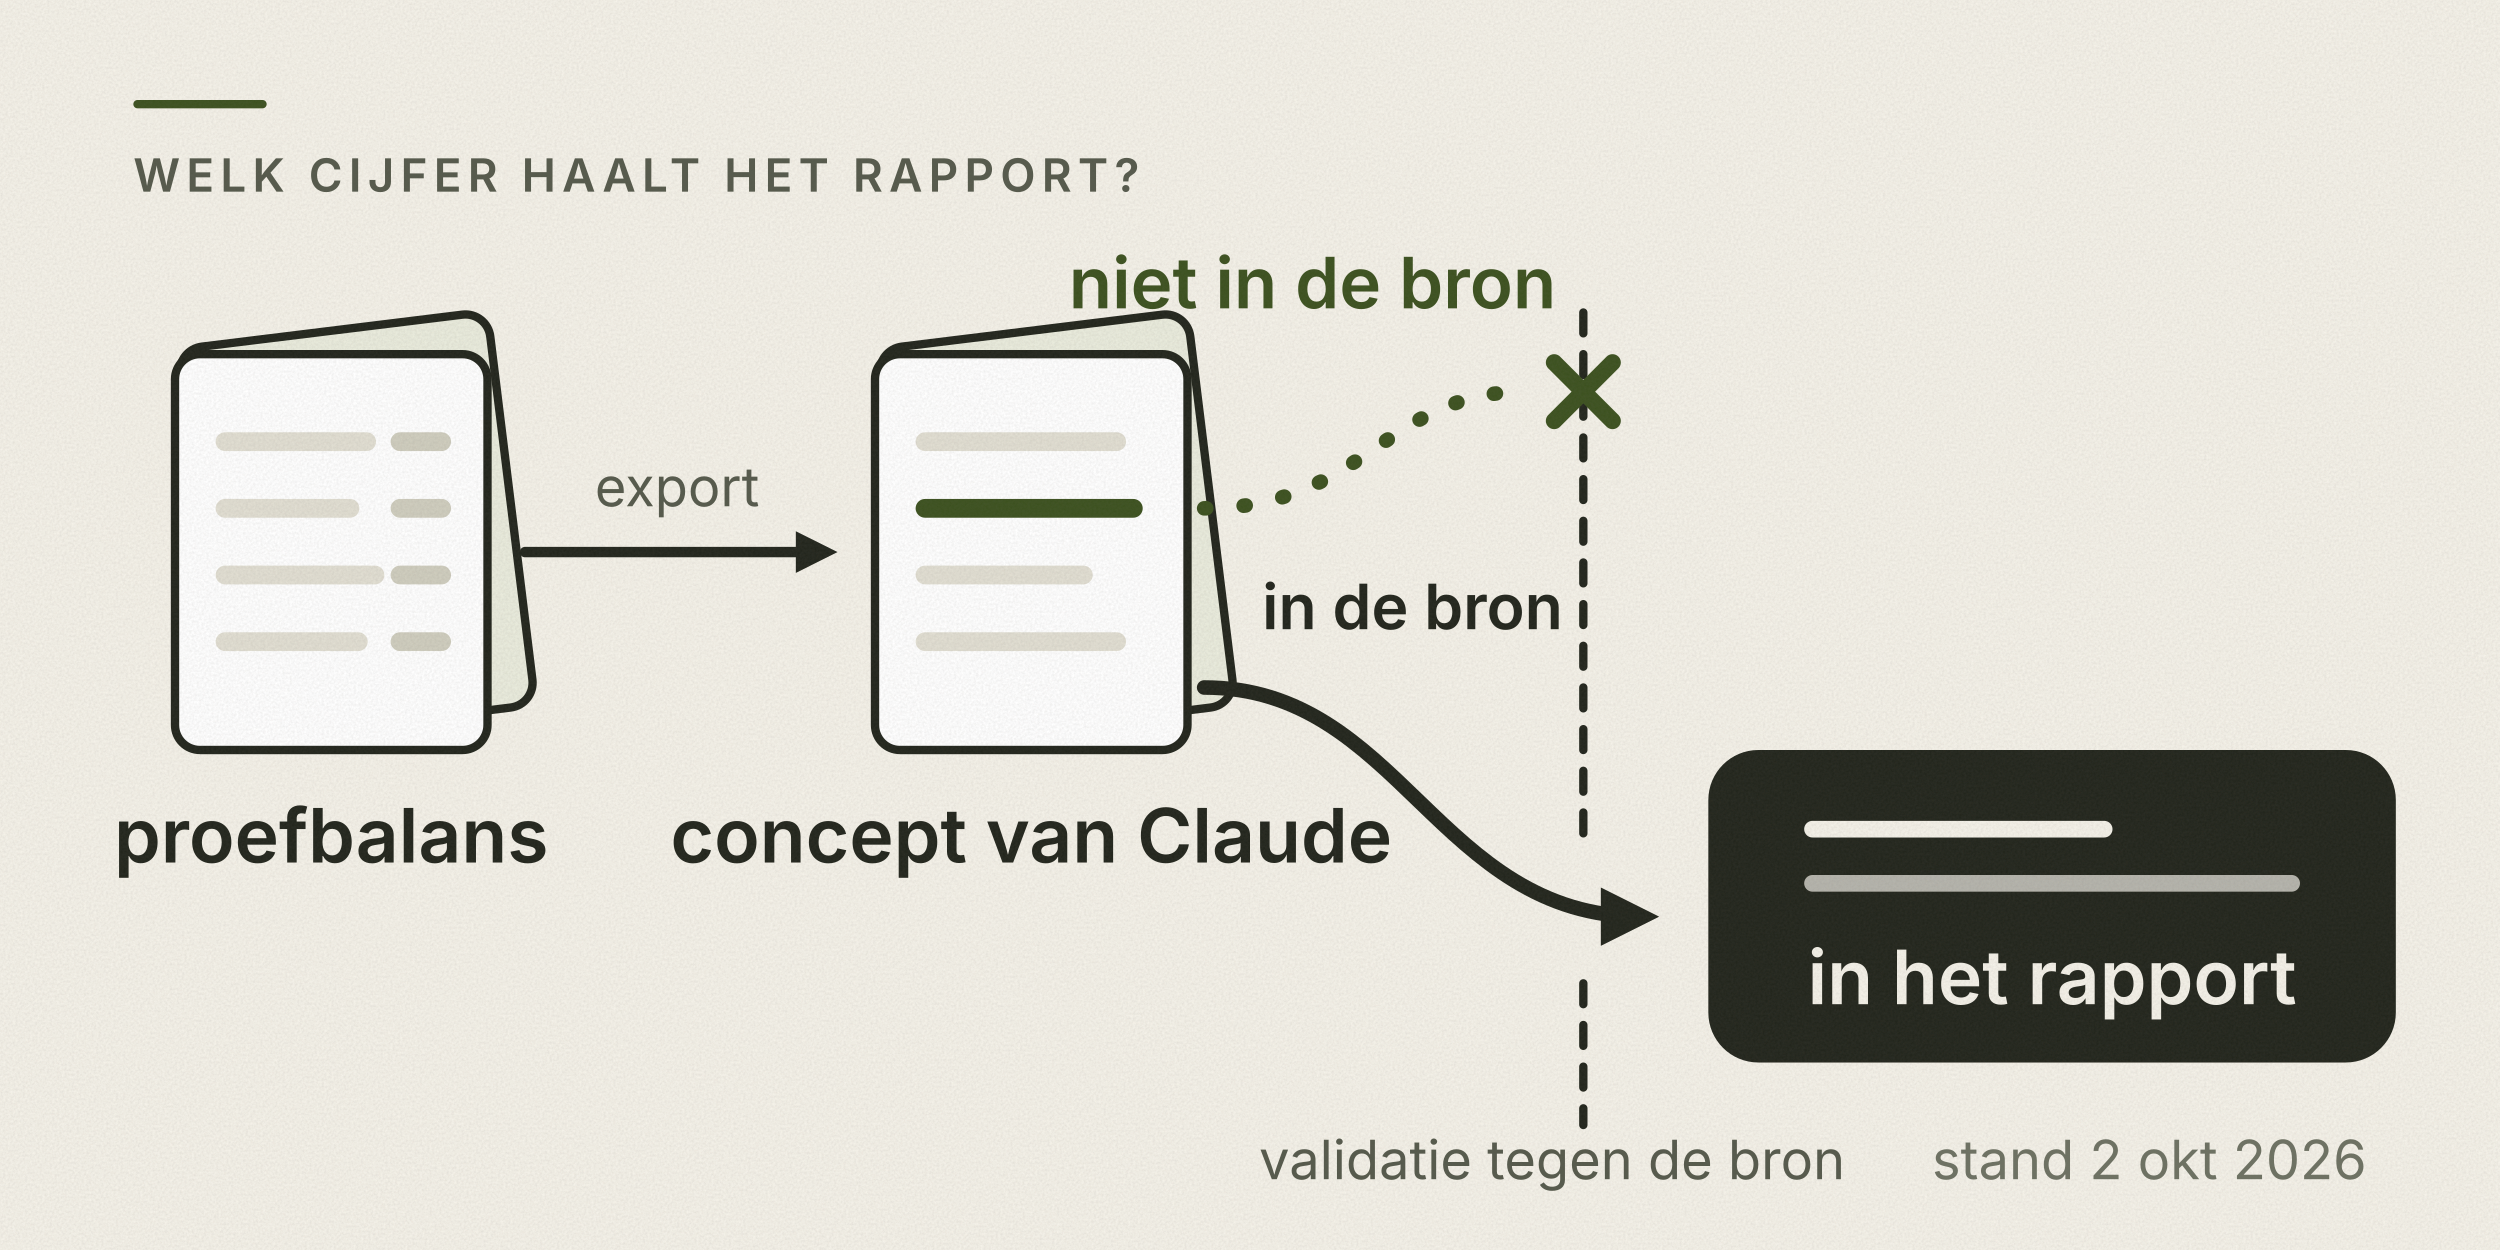
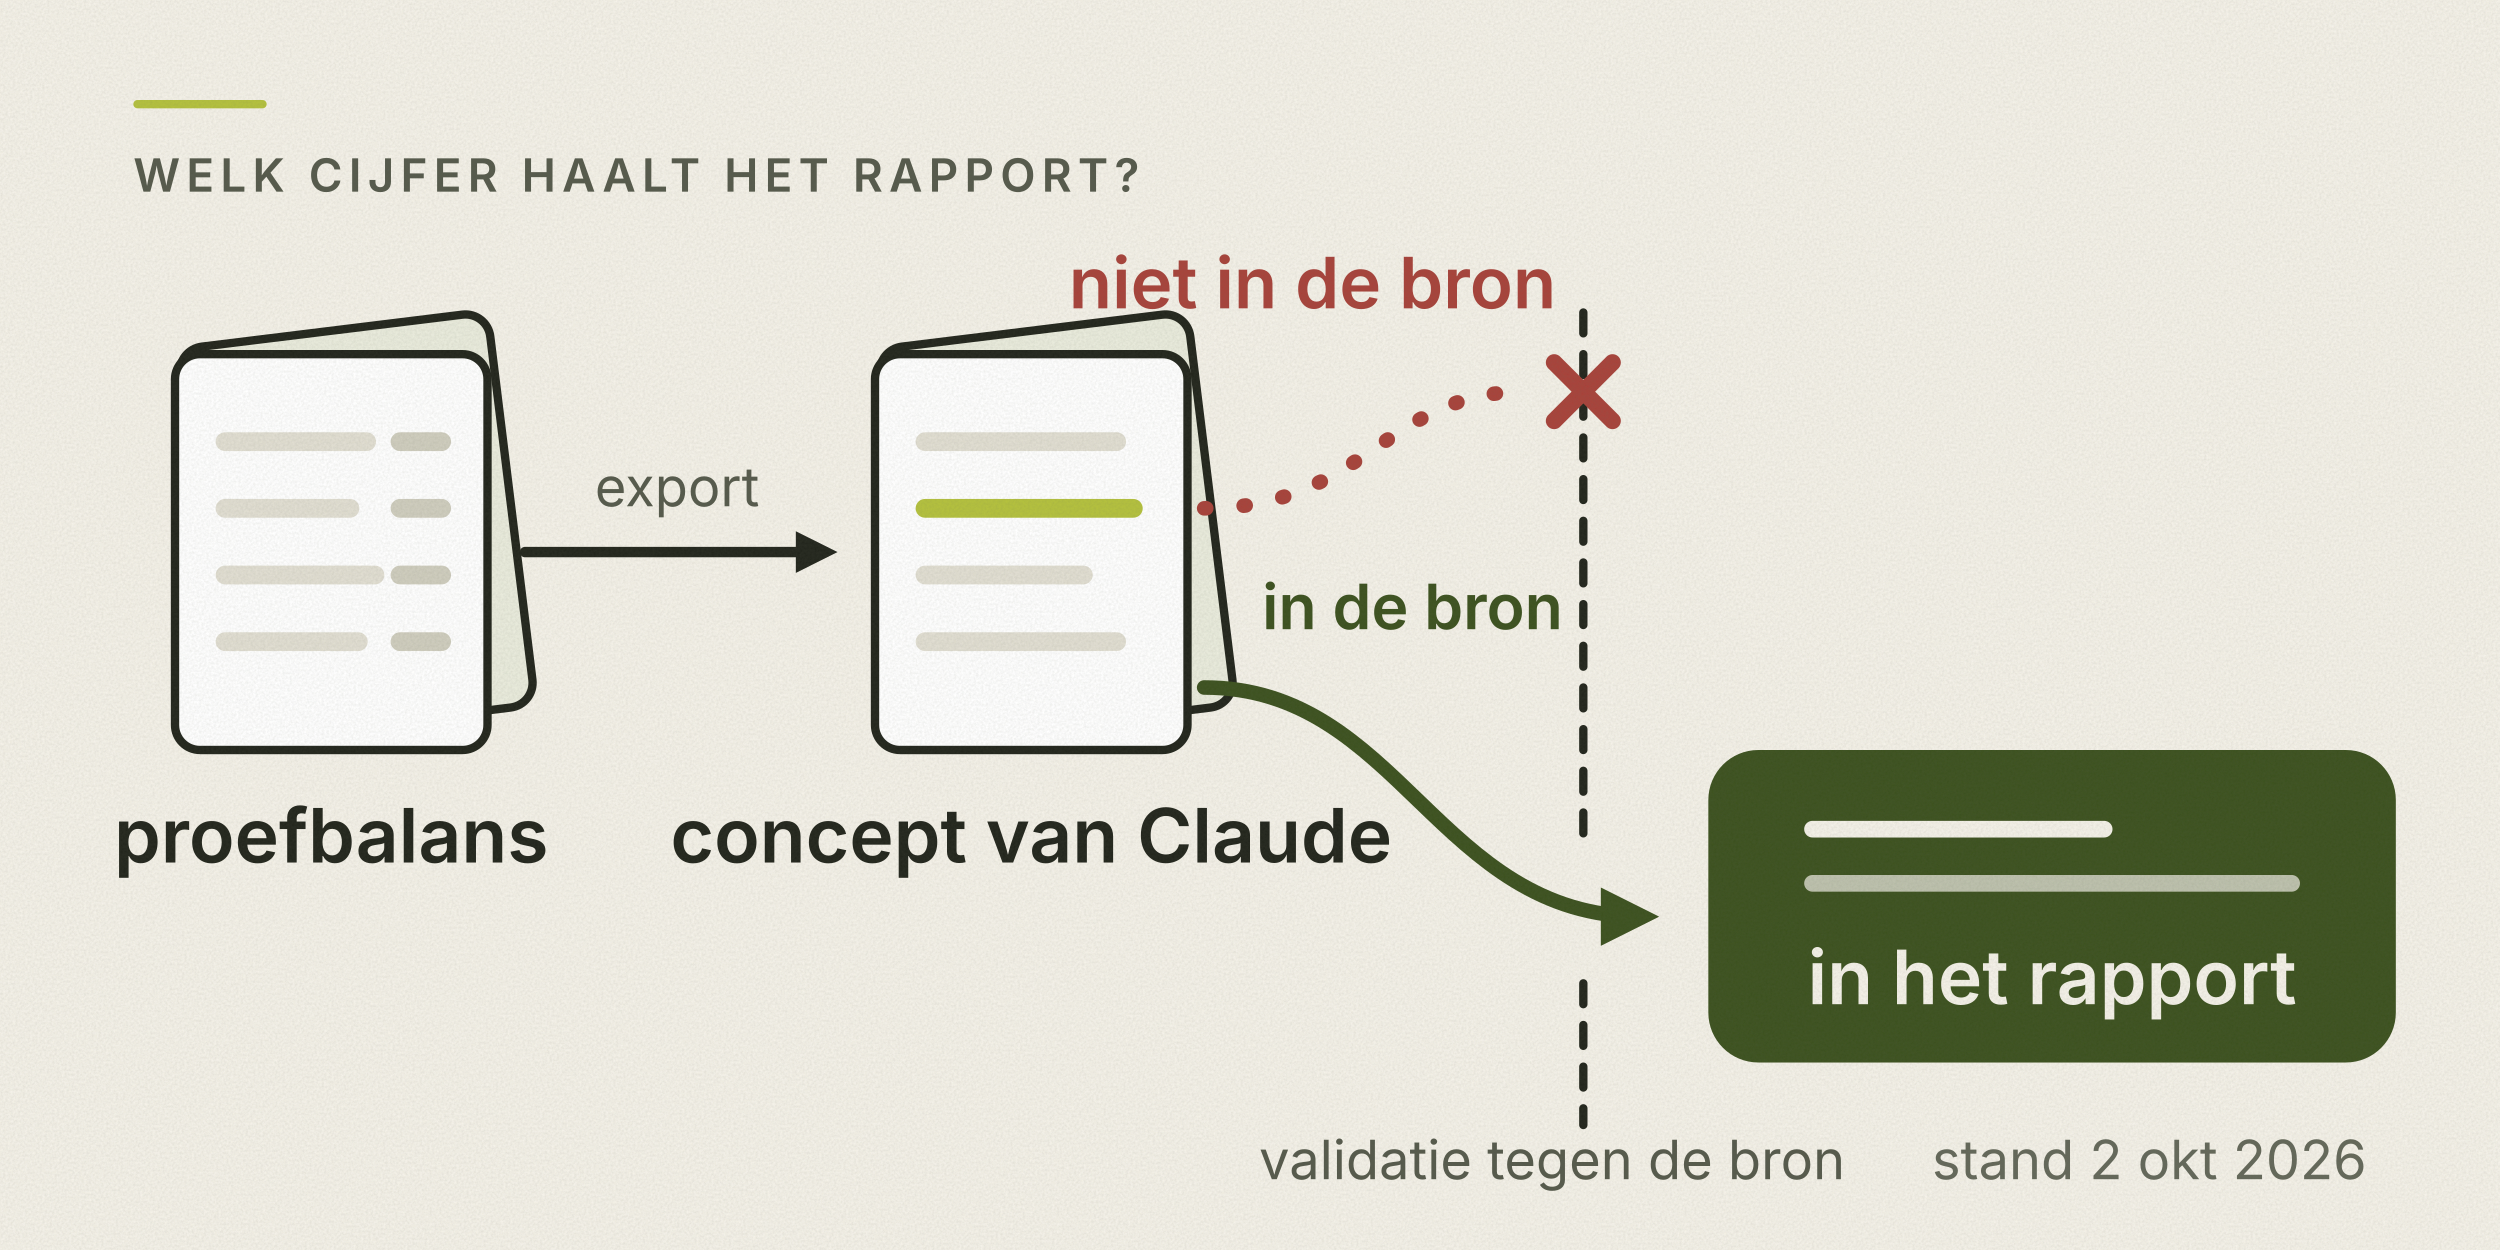
<svg xmlns="http://www.w3.org/2000/svg" viewBox="0 0 1200 600" role="img" aria-label="Claude maakt van de proefbalans een conceptrapportage; bij de validatie tegen de bron wordt een cijfer dat niet in de bron staat tegengehouden, de rest komt in het rapport" font-family="Inter, system-ui, sans-serif" fill="#23261D">
  <defs>
    <filter id="acc-g" x="0" y="0" width="100%" height="100%">
      <feTurbulence type="fractalNoise" baseFrequency=".85" numOctaves="2" stitchTiles="stitch" />
-       <feColorMatrix values="0 0 0 0 .16  0 0 0 0 .15  0 0 0 0 .14  .16 0 0 0 -.03" />
+       <feColorMatrix values="0 0 0 0 .14  0 0 0 0 .15  0 0 0 0 .11  .16 0 0 0 -.03" />
    </filter>
    <marker id="acc-at" viewBox="0 0 10 10" refX="7" refY="5" markerWidth="4" markerHeight="4" orient="auto">
-       <path d="M0,0 L10,5 L0,10 Z" fill="#23261D" />
+       <path d="M0,0 L10,5 L0,10 Z" fill="#3D5220" />
    </marker>
    <marker id="acc-ai" viewBox="0 0 10 10" refX="7" refY="5" markerWidth="4" markerHeight="4" orient="auto">
      <path d="M0,0 L10,5 L0,10 Z" fill="#23261D" />
    </marker>
  </defs>
  <rect width="1200" height="600" fill="#F4F1E8" />
-   <rect x="64" y="48" width="64" height="4" rx="2" fill="#3D5220" />
+   <rect x="64" y="48" width="64" height="4" rx="2" fill="#B4C13E" />
  <text x="64" y="92" fill="#565A4C" font-size="22" font-weight="600" letter-spacing="3">WELK CIJFER HAALT HET RAPPORT?</text>
  <g>
    <rect x="96" y="158" width="150" height="190" rx="12" fill="#E9EBDC" stroke="#23261D" stroke-width="4" transform="rotate(-7 171 253)" />
    <rect x="84" y="170" width="150" height="190" rx="12" fill="#FFFFFF" stroke="#23261D" stroke-width="4" />
    <g stroke-width="9" stroke-linecap="round">
      <line x1="108" y1="212" x2="176" y2="212" stroke="#E1DED2" />
      <line x1="192" y1="212" x2="212" y2="212" stroke="#CFCDBE" />
      <line x1="108" y1="244" x2="168" y2="244" stroke="#E1DED2" />
      <line x1="192" y1="244" x2="212" y2="244" stroke="#CFCDBE" />
      <line x1="108" y1="276" x2="180" y2="276" stroke="#E1DED2" />
      <line x1="192" y1="276" x2="212" y2="276" stroke="#CFCDBE" />
      <line x1="108" y1="308" x2="172" y2="308" stroke="#E1DED2" />
      <line x1="192" y1="308" x2="212" y2="308" stroke="#CFCDBE" />
    </g>
    <line x1="252" y1="265" x2="396" y2="265" stroke="#23261D" stroke-width="5" stroke-linecap="round" marker-end="url(#acc-ai)" />
    <rect x="432" y="158" width="150" height="190" rx="12" fill="#E9EBDC" stroke="#23261D" stroke-width="4" transform="rotate(-7 507 253)" />
    <rect x="420" y="170" width="150" height="190" rx="12" fill="#FFFFFF" stroke="#23261D" stroke-width="4" />
    <g stroke-width="9" stroke-linecap="round">
      <line x1="444" y1="212" x2="536" y2="212" stroke="#E1DED2" />
-       <line x1="444" y1="244" x2="544" y2="244" stroke="#3D5220" />
+       <line x1="444" y1="244" x2="544" y2="244" stroke="#B4C13E" />
      <line x1="444" y1="276" x2="520" y2="276" stroke="#E1DED2" />
      <line x1="444" y1="308" x2="536" y2="308" stroke="#E1DED2" />
    </g>
    <line x1="760" y1="150" x2="760" y2="400" stroke="#23261D" stroke-width="4" stroke-dasharray="10 10" stroke-linecap="round" />
    <line x1="760" y1="472" x2="760" y2="540" stroke="#23261D" stroke-width="4" stroke-dasharray="10 10" stroke-linecap="round" />
-     <path d="M578 244 C 655 244, 665 188, 732 188" fill="none" stroke="#3D5220" stroke-width="7" stroke-dasharray="1 18" stroke-linecap="round" />
-     <path d="M746 174 L774 202 M774 174 L746 202" fill="none" stroke="#3D5220" stroke-width="8" stroke-linecap="round" />
+     <path d="M578 244 C 655 244, 665 188, 732 188" fill="none" stroke="#A8433B" stroke-width="7" stroke-dasharray="1 18" stroke-linecap="round" />
+     <path d="M746 174 L774 202 M774 174 L746 202" fill="none" stroke="#A8433B" stroke-width="8" stroke-linecap="round" />
  </g>
  <text x="159" y="414" text-anchor="middle" font-size="36" font-weight="600">proefbalans</text>
  <text x="325" y="243" text-anchor="middle" font-size="26" fill="#565A4C">export</text>
  <text x="495" y="414" text-anchor="middle" font-size="36" font-weight="600">concept van Claude</text>
-   <text x="630" y="148" text-anchor="middle" font-size="34" font-weight="600" fill="#3D5220">niet in de bron</text>
+   <text x="630" y="148" text-anchor="middle" font-size="34" font-weight="600" fill="#A8433B">niet in de bron</text>
  <g>
-     <path d="M578 330 C 672 330, 690 440, 788 440" fill="none" stroke="#23261D" stroke-width="7" stroke-linecap="round" marker-end="url(#acc-at)" />
-     <text x="678" y="302" text-anchor="middle" font-size="30" font-weight="600" fill="#23261D">in de bron</text>
-     <rect x="820" y="360" width="330" height="150" rx="24" fill="#23261D" />
+     <path d="M578 330 C 672 330, 690 440, 788 440" fill="none" stroke="#3D5220" stroke-width="7" stroke-linecap="round" marker-end="url(#acc-at)" />
+     <text x="678" y="302" text-anchor="middle" font-size="30" font-weight="600" fill="#3D5220">in de bron</text>
+     <rect x="820" y="360" width="330" height="150" rx="24" fill="#3D5220" />
    <g stroke="#F4F1E8" stroke-width="8" stroke-linecap="round">
      <line x1="870" y1="398" x2="1010" y2="398" />
      <line x1="870" y1="424" x2="1100" y2="424" opacity=".7" />
    </g>
    <text x="985" y="482" text-anchor="middle" font-size="36" font-weight="600" fill="#F4F1E8">in het rapport</text>
  </g>
  <text x="745" y="566" text-anchor="middle" font-size="26" fill="#565A4C">validatie tegen de bron</text>
-   <text x="1136" y="566" text-anchor="end" font-size="26" fill="#6E7263">stand 2 okt 2026</text>
+   <text x="1136" y="566" text-anchor="end" font-size="26" fill="#64685A">stand 2 okt 2026</text>
  <rect width="1200" height="600" filter="url(#acc-g)" />
</svg>
